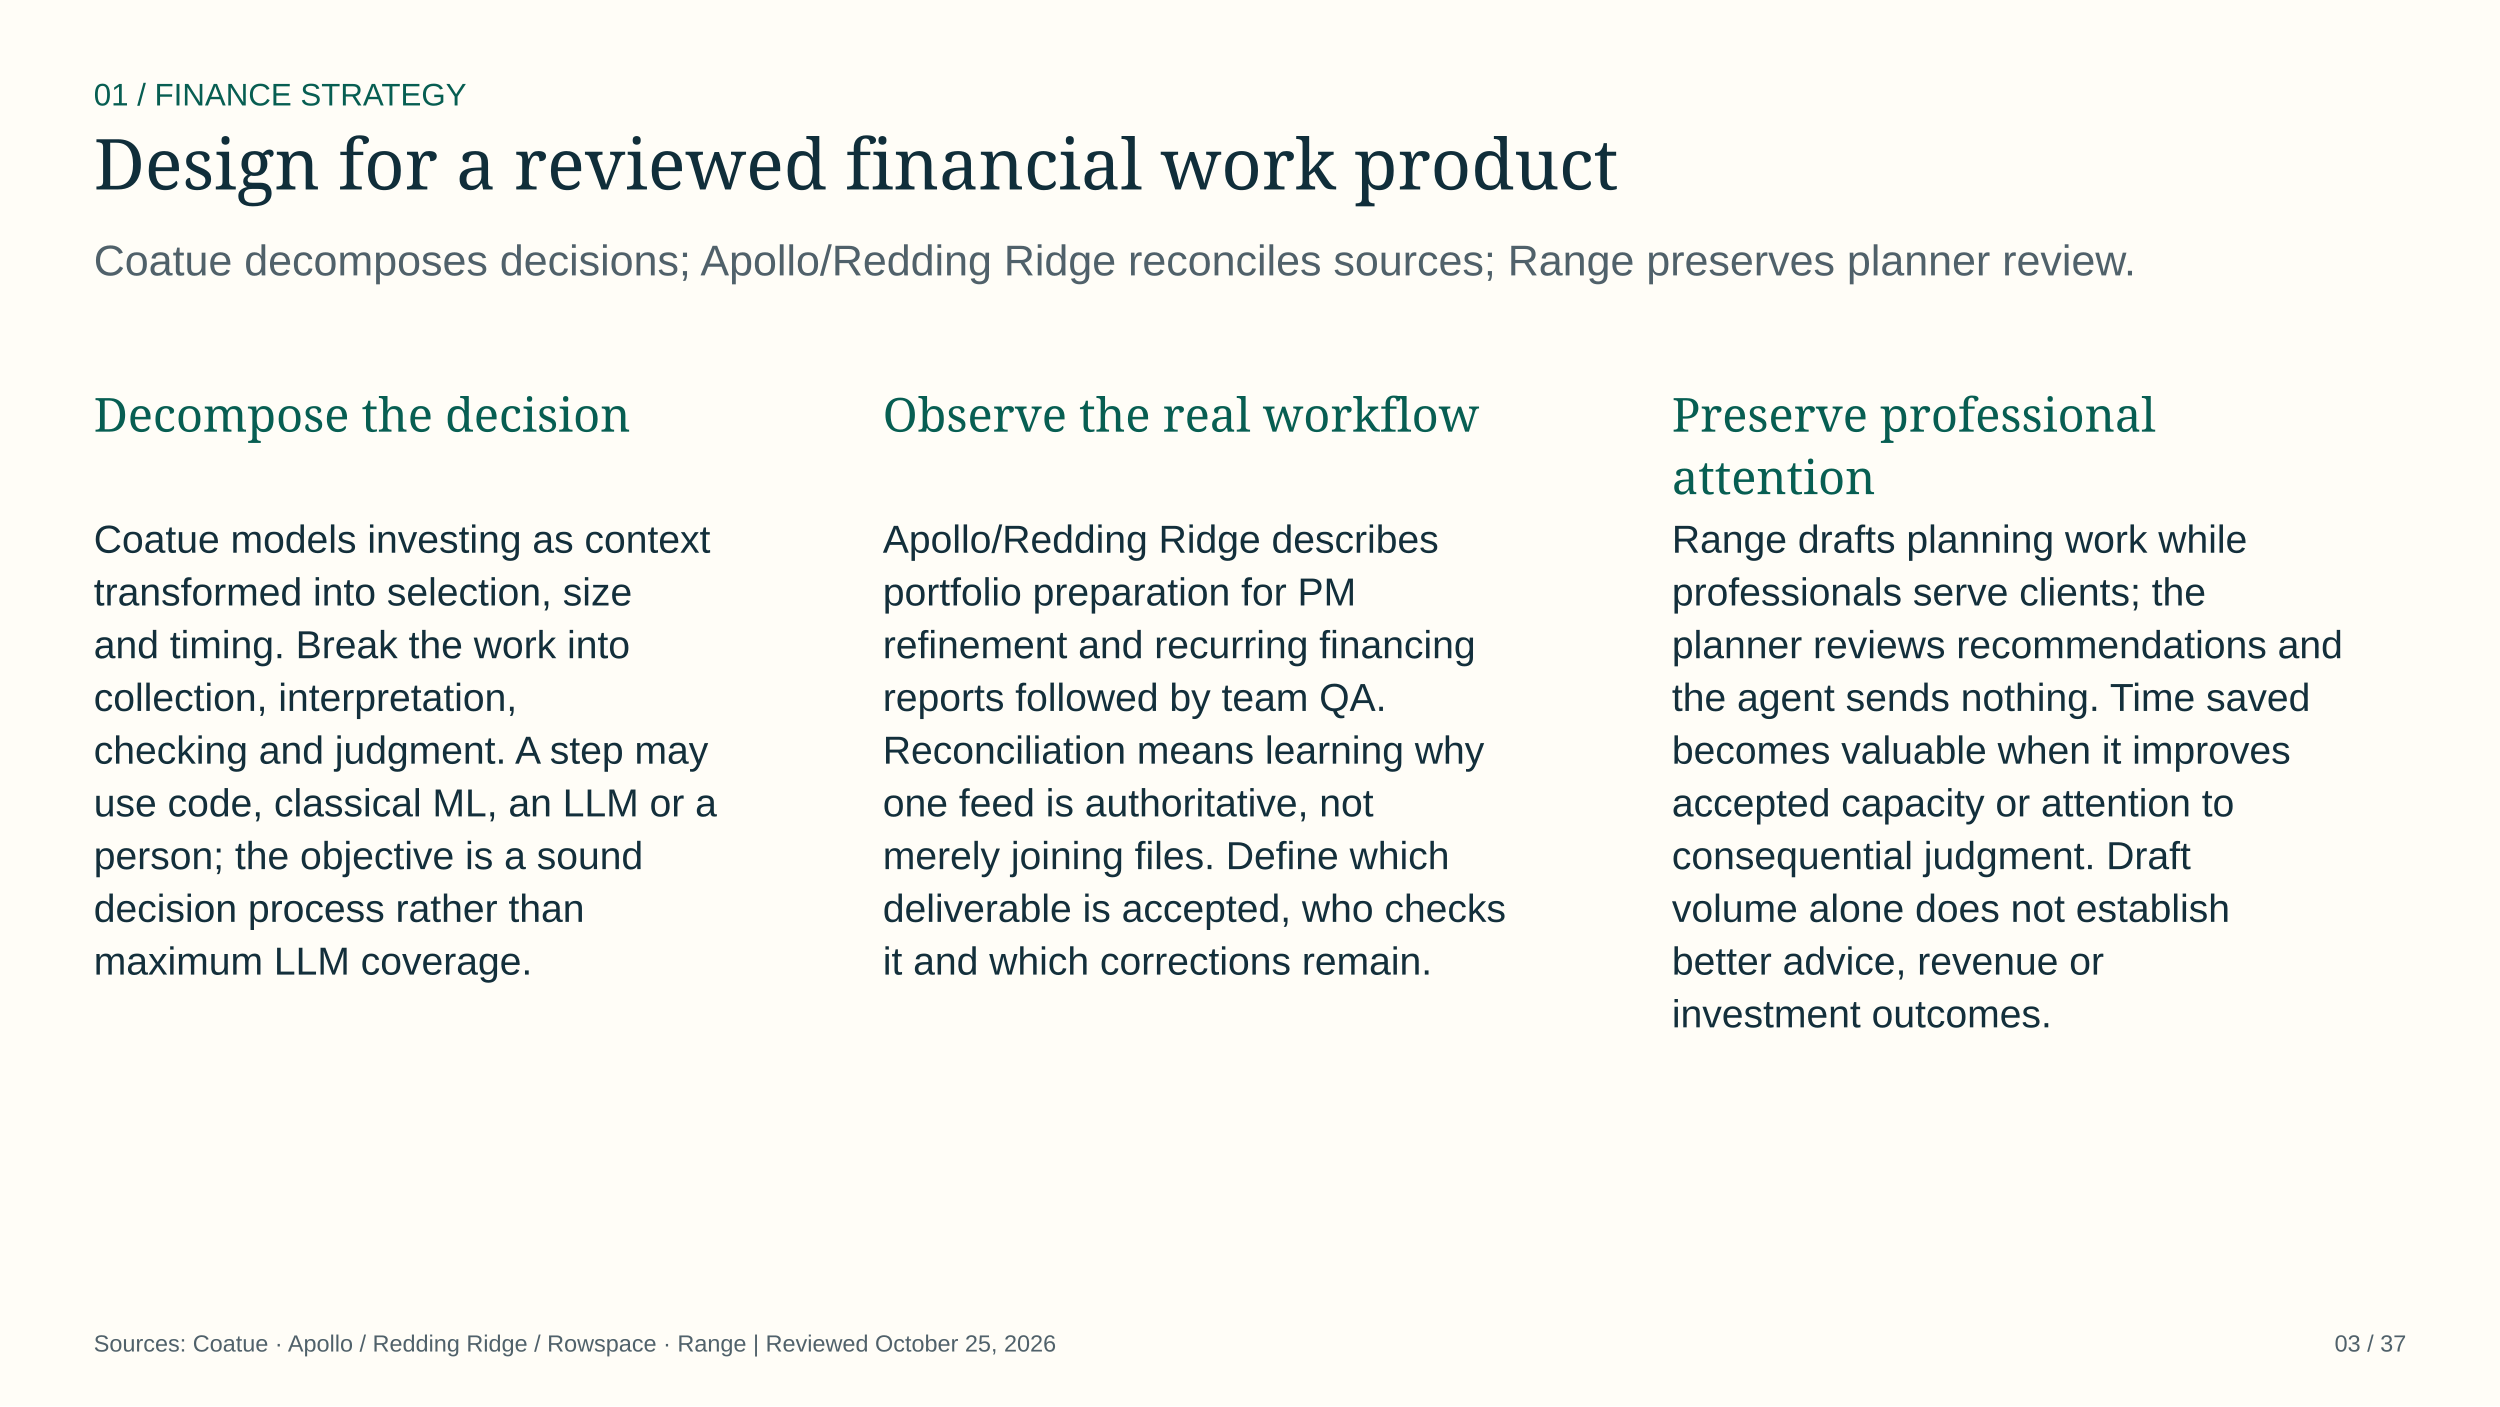
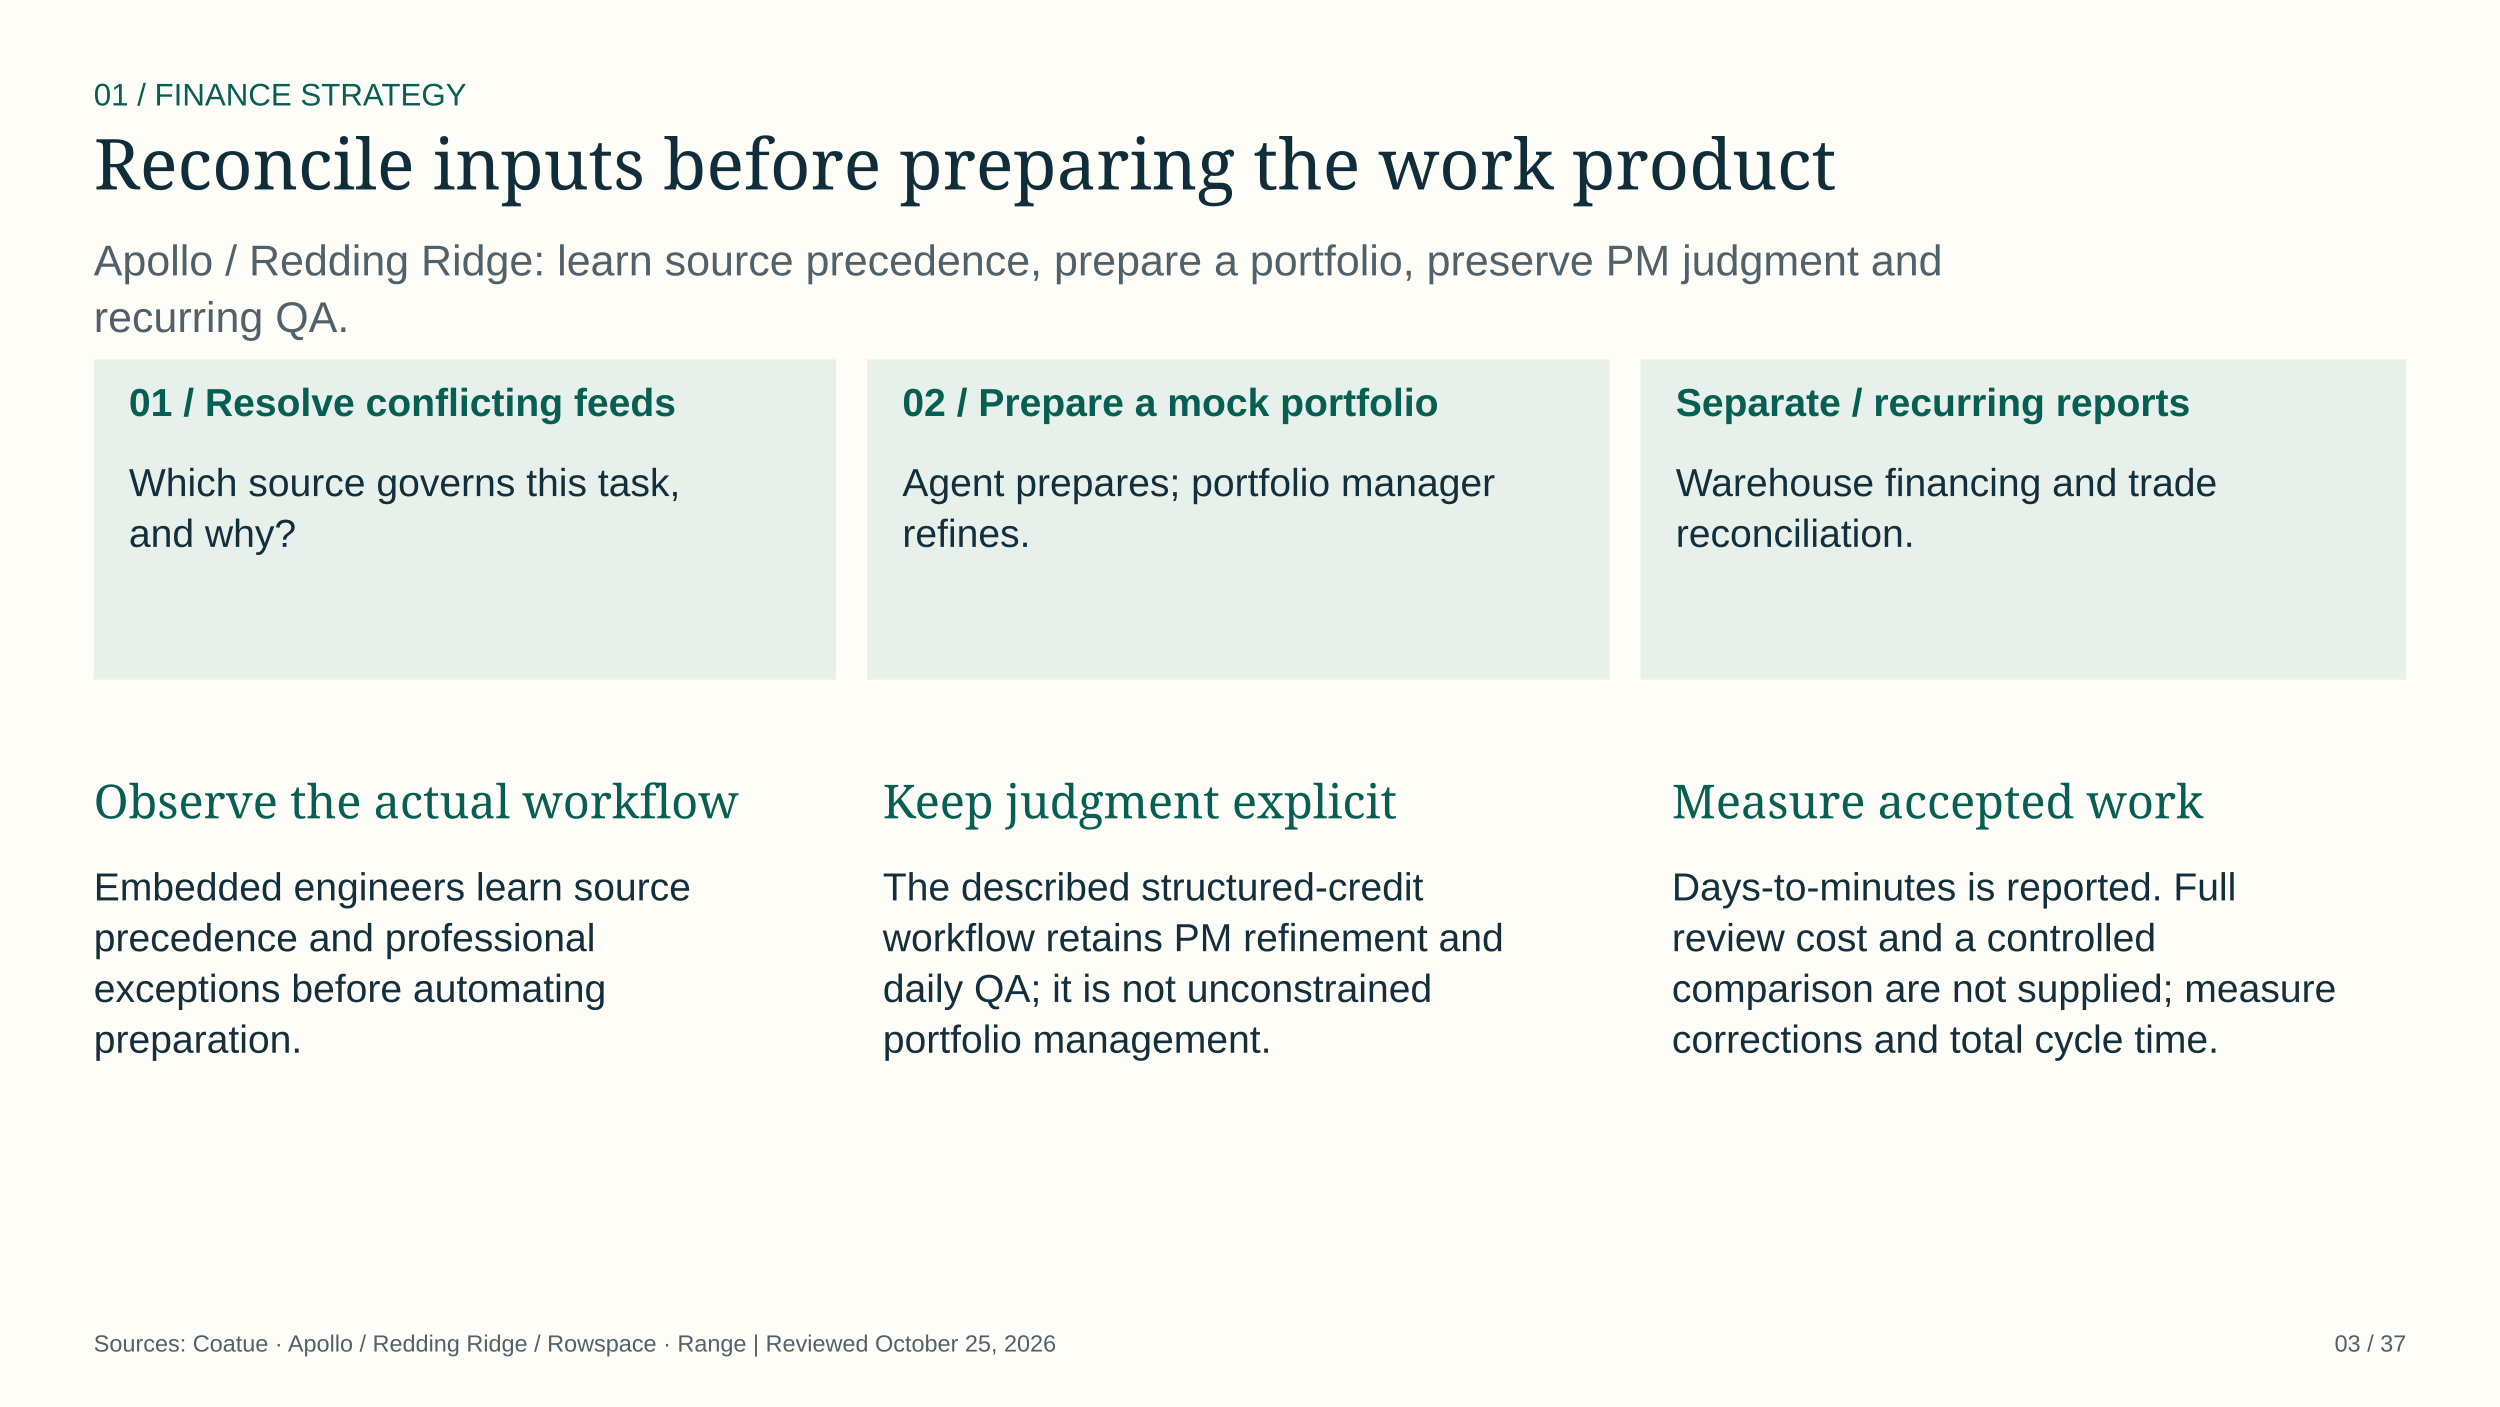
<svg xmlns="http://www.w3.org/2000/svg" viewBox="0 0 1280 720" font-family="Arial" font-size="20" data-pptx-page-role="content">
  <rect id="background" data-pptx-role="background" x="0" y="0" width="1280" height="720" fill="#FFFDF7" />
  <g id="title" data-pptx-bounds="48 38 1184 140">
    <text x="48" y="54" font-size="16" fill="#075E52">01 / FINANCE STRATEGY</text>
-     <text x="48" y="97" font-size="36" font-family="Cambria" fill="#102E3A">Design for a reviewed financial work product</text>
-     <text x="48" y="141" font-size="22" fill="#50616A">Coatue decomposes decisions; Apollo/Redding Ridge reconciles sources; Range preserves planner review.</text>
-   </g>
-   <g id="analysis-1" data-pptx-bounds="48 193 365 472">
-     <text x="48" y="221" font-size="24" font-family="Cambria" fill="#075E52">Decompose the decision</text>
-     <text x="48" y="283" fill="#132F3B">Coatue models investing as context <tspan x="48" dy="27">transformed into selection, size </tspan>
-       <tspan x="48" dy="27">and timing. Break the work into </tspan>
-       <tspan x="48" dy="27">collection, interpretation, </tspan>
-       <tspan x="48" dy="27">checking and judgment. A step may </tspan>
-       <tspan x="48" dy="27">use code, classical ML, an LLM or a </tspan>
-       <tspan x="48" dy="27">person; the objective is a sound </tspan>
-       <tspan x="48" dy="27">decision process rather than </tspan>
-       <tspan x="48" dy="27">maximum LLM coverage.</tspan>
+     <text x="48" y="97" font-size="36" fill="#102E3A" font-family="Cambria">Reconcile inputs before preparing the work product</text>
+     <text x="48" y="141" font-size="22" fill="#50616A">Apollo / Redding Ridge: learn source precedence, prepare a portfolio, preserve PM judgment and <tspan x="48" dy="29">recurring QA.</tspan>
    </text>
  </g>
-   <g id="analysis-2" data-pptx-bounds="452 193 365 472">
-     <text x="452" y="221" font-size="24" font-family="Cambria" fill="#075E52">Observe the real workflow</text>
-     <text x="452" y="283" fill="#132F3B">Apollo/Redding Ridge describes <tspan x="452" dy="27">portfolio preparation for PM </tspan>
-       <tspan x="452" dy="27">refinement and recurring financing </tspan>
-       <tspan x="452" dy="27">reports followed by team QA. </tspan>
-       <tspan x="452" dy="27">Reconciliation means learning why </tspan>
-       <tspan x="452" dy="27">one feed is authoritative, not </tspan>
-       <tspan x="452" dy="27">merely joining files. Define which </tspan>
-       <tspan x="452" dy="27">deliverable is accepted, who checks </tspan>
-       <tspan x="452" dy="27">it and which corrections remain.</tspan>
+   <g id="source-adjudication" data-pptx-bounds="48 184 380 164">
+     <rect x="48" y="184" width="380" height="164" fill="#E7F0EA" />
+     <text x="66" y="213" fill="#075E52" font-weight="bold">01 / Resolve conflicting feeds</text>
+     <text x="66" y="254" fill="#132F3B">Which source governs this task, <tspan x="66" dy="26">and why?</tspan>
    </text>
  </g>
-   <g id="analysis-3" data-pptx-bounds="856 193 365 472">
-     <text x="856" y="221" font-size="24" font-family="Cambria" fill="#075E52">Preserve professional <tspan x="856" dy="32">attention</tspan>
+   <g id="portfolio-draft" data-pptx-bounds="444 184 380 164">
+     <rect x="444" y="184" width="380" height="164" fill="#E7F0EA" />
+     <text x="462" y="213" fill="#075E52" font-weight="bold">02 / Prepare a mock portfolio</text>
+     <text x="462" y="254" fill="#132F3B">Agent prepares; portfolio manager <tspan x="462" dy="26">refines.</tspan>
    </text>
-     <text x="856" y="283" fill="#132F3B">Range drafts planning work while <tspan x="856" dy="27">professionals serve clients; the </tspan>
-       <tspan x="856" dy="27">planner reviews recommendations and </tspan>
-       <tspan x="856" dy="27">the agent sends nothing. Time saved </tspan>
-       <tspan x="856" dy="27">becomes valuable when it improves </tspan>
-       <tspan x="856" dy="27">accepted capacity or attention to </tspan>
-       <tspan x="856" dy="27">consequential judgment. Draft </tspan>
-       <tspan x="856" dy="27">volume alone does not establish </tspan>
-       <tspan x="856" dy="27">better advice, revenue or </tspan>
-       <tspan x="856" dy="27">investment outcomes.</tspan>
+   </g>
+   <g id="recurring-qa" data-pptx-bounds="840 184 392 164">
+     <rect x="840" y="184" width="392" height="164" fill="#E7F0EA" />
+     <text x="858" y="213" fill="#075E52" font-weight="bold">Separate / recurring reports</text>
+     <text x="858" y="254" fill="#132F3B">Warehouse financing and trade <tspan x="858" dy="26">reconciliation.</tspan>
+     </text>
+   </g>
+   <g id="lesson-0" data-pptx-bounds="48 394 376 260">
+     <text x="48" y="419" font-size="24" fill="#075E52" font-family="Cambria">Observe the actual workflow</text>
+     <text x="48" y="461" fill="#132F3B">Embedded engineers learn source <tspan x="48" dy="26">precedence and professional</tspan>
+       <tspan x="48" dy="26">exceptions before automating</tspan>
+       <tspan x="48" dy="26">preparation.</tspan>
+     </text>
+   </g>
+   <g id="lesson-1" data-pptx-bounds="452 394 376 260">
+     <text x="452" y="419" font-size="24" fill="#075E52" font-family="Cambria">Keep judgment explicit</text>
+     <text x="452" y="461" fill="#132F3B">The described structured-credit <tspan x="452" dy="26">workflow retains PM refinement and</tspan>
+       <tspan x="452" dy="26">daily QA; it is not unconstrained</tspan>
+       <tspan x="452" dy="26">portfolio management.</tspan>
+     </text>
+   </g>
+   <g id="lesson-2" data-pptx-bounds="856 394 376 260">
+     <text x="856" y="419" font-size="24" fill="#075E52" font-family="Cambria">Measure accepted work</text>
+     <text x="856" y="461" fill="#132F3B">Days-to-minutes is reported. Full <tspan x="856" dy="26">review cost and a controlled</tspan>
+       <tspan x="856" dy="26">comparison are not supplied; measure</tspan>
+       <tspan x="856" dy="26">corrections and total cycle time.</tspan>
    </text>
  </g>
  <g id="footer" data-pptx-bounds="48 674 1184 26" fill="#50616A" font-size="12">
    <text x="48" y="692">Sources: Coatue · Apollo / Redding Ridge / Rowspace · Range | Reviewed October 25, 2026</text>
    <text x="1232" y="692" text-anchor="end">03 / 37</text>
  </g>
</svg>
